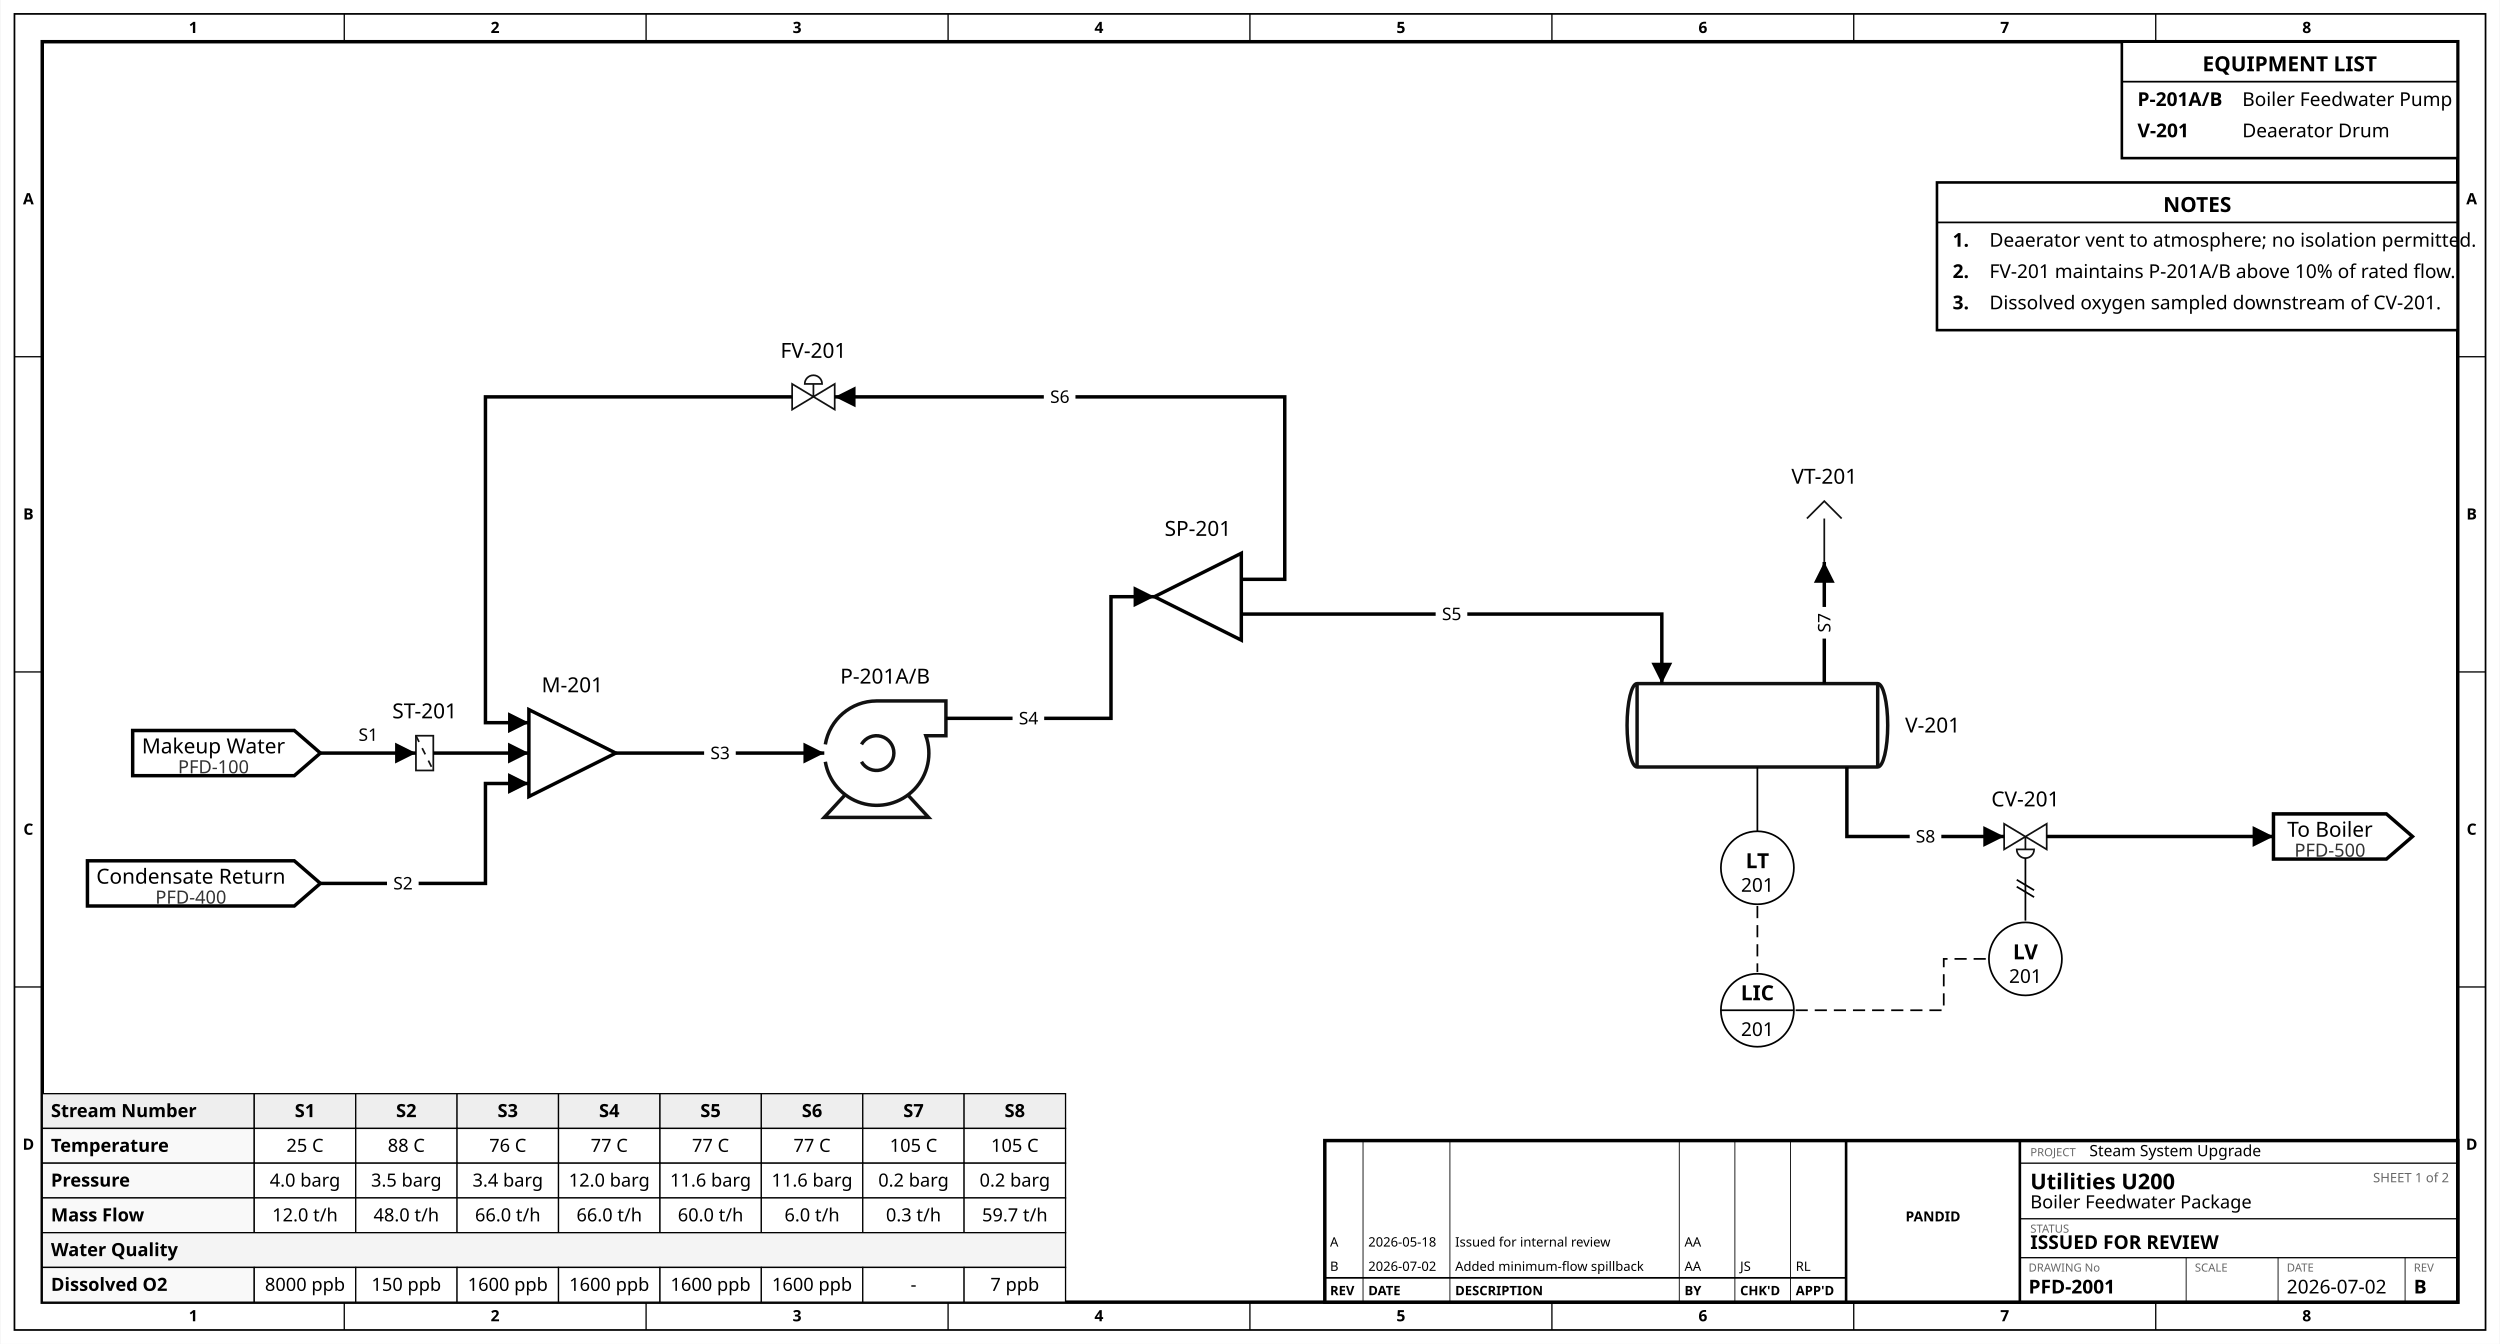
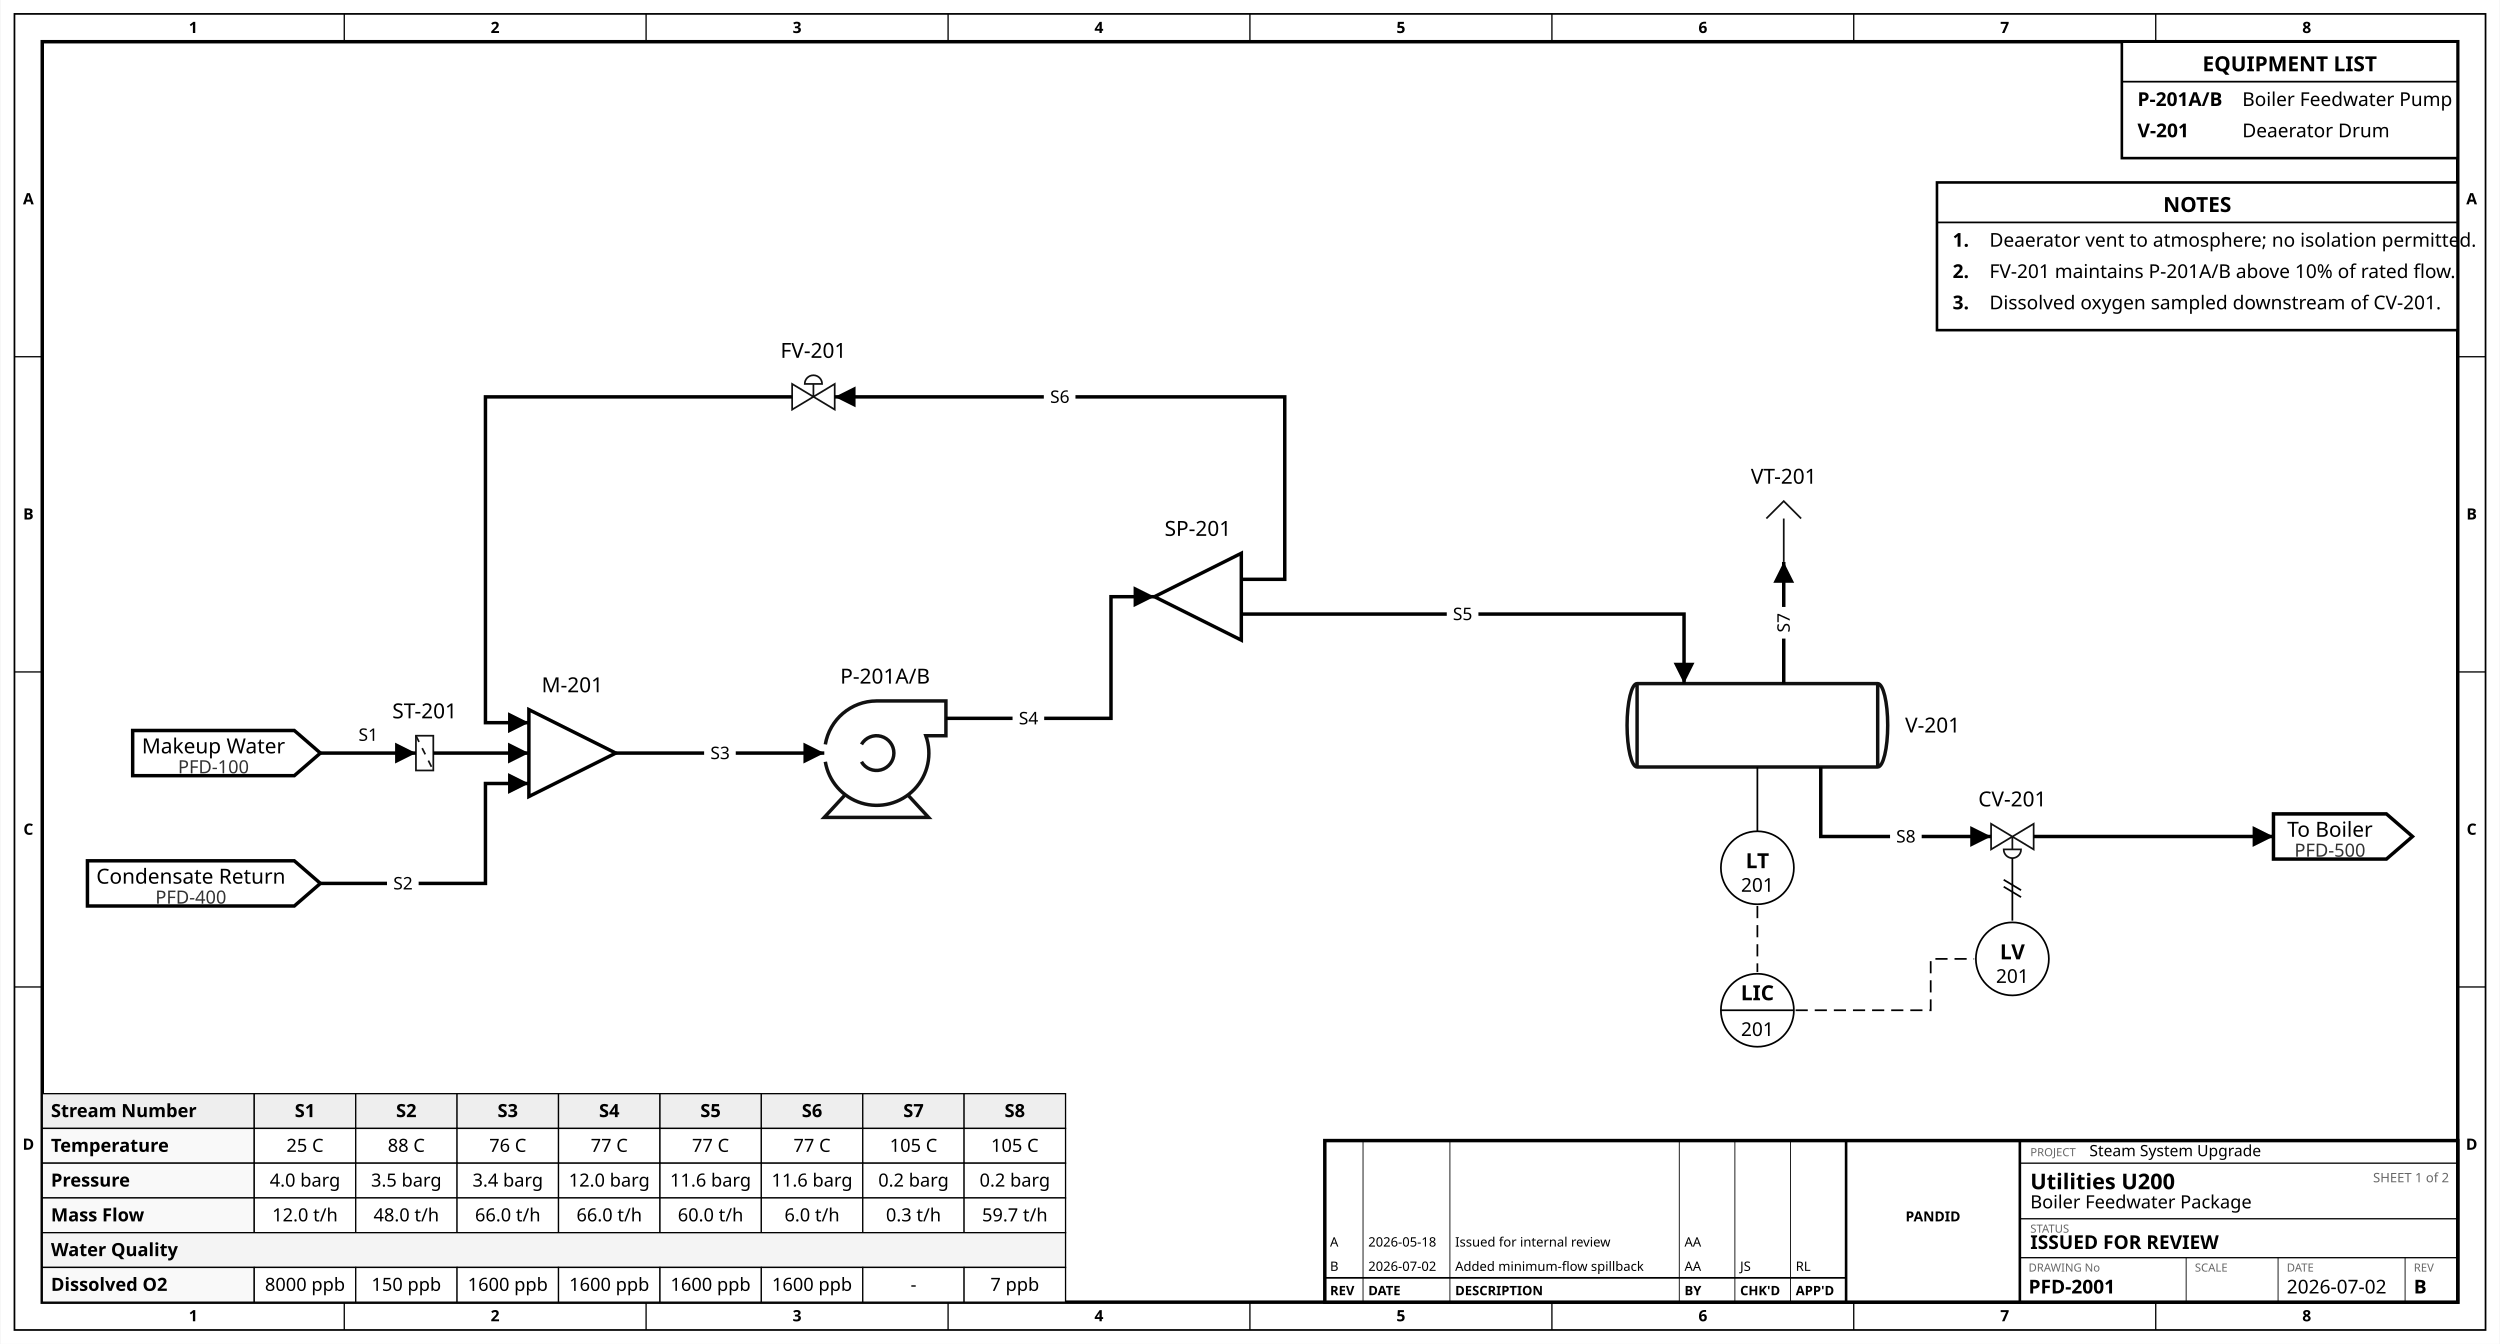
<svg xmlns="http://www.w3.org/2000/svg" width="1438" height="773" viewBox="0.0 -238.4 1438.1 773.4">
  <rect x="0.0" y="-238.4" width="1438.1" height="773.4" fill="white" />
  <rect x="8.0" y="-230.4" width="1422.1" height="757.4" fill="none" stroke="black" stroke-width="1" />
  <rect x="24.0" y="-214.4" width="1390.1" height="725.4" fill="none" stroke="black" stroke-width="2" />
  <text x="110.9" y="-219.4" font-family="sans-serif" font-size="9.0" text-anchor="middle" font-weight="bold" fill="black">1</text>
  <text x="110.9" y="522.0" font-family="sans-serif" font-size="9.0" text-anchor="middle" font-weight="bold" fill="black">1</text>
  <line x1="197.8" y1="-230.4" x2="197.8" y2="-214.4" stroke="black" stroke-width="0.75" />
  <line x1="197.8" y1="511.0" x2="197.8" y2="527.0" stroke="black" stroke-width="0.75" />
  <text x="284.6" y="-219.4" font-family="sans-serif" font-size="9.0" text-anchor="middle" font-weight="bold" fill="black">2</text>
  <text x="284.6" y="522.0" font-family="sans-serif" font-size="9.0" text-anchor="middle" font-weight="bold" fill="black">2</text>
  <line x1="371.5" y1="-230.4" x2="371.5" y2="-214.4" stroke="black" stroke-width="0.75" />
  <line x1="371.5" y1="511.0" x2="371.5" y2="527.0" stroke="black" stroke-width="0.75" />
  <text x="458.4" y="-219.4" font-family="sans-serif" font-size="9.0" text-anchor="middle" font-weight="bold" fill="black">3</text>
  <text x="458.4" y="522.0" font-family="sans-serif" font-size="9.0" text-anchor="middle" font-weight="bold" fill="black">3</text>
  <line x1="545.3" y1="-230.4" x2="545.3" y2="-214.4" stroke="black" stroke-width="0.75" />
  <line x1="545.3" y1="511.0" x2="545.3" y2="527.0" stroke="black" stroke-width="0.75" />
  <text x="632.1" y="-219.4" font-family="sans-serif" font-size="9.0" text-anchor="middle" font-weight="bold" fill="black">4</text>
  <text x="632.1" y="522.0" font-family="sans-serif" font-size="9.0" text-anchor="middle" font-weight="bold" fill="black">4</text>
  <line x1="719.0" y1="-230.4" x2="719.0" y2="-214.4" stroke="black" stroke-width="0.75" />
  <line x1="719.0" y1="511.0" x2="719.0" y2="527.0" stroke="black" stroke-width="0.75" />
  <text x="805.9" y="-219.4" font-family="sans-serif" font-size="9.0" text-anchor="middle" font-weight="bold" fill="black">5</text>
  <text x="805.9" y="522.0" font-family="sans-serif" font-size="9.0" text-anchor="middle" font-weight="bold" fill="black">5</text>
  <line x1="892.8" y1="-230.4" x2="892.8" y2="-214.4" stroke="black" stroke-width="0.75" />
  <line x1="892.8" y1="511.0" x2="892.8" y2="527.0" stroke="black" stroke-width="0.75" />
  <text x="979.7" y="-219.4" font-family="sans-serif" font-size="9.0" text-anchor="middle" font-weight="bold" fill="black">6</text>
  <text x="979.7" y="522.0" font-family="sans-serif" font-size="9.0" text-anchor="middle" font-weight="bold" fill="black">6</text>
  <line x1="1066.5" y1="-230.4" x2="1066.5" y2="-214.4" stroke="black" stroke-width="0.75" />
  <line x1="1066.5" y1="511.0" x2="1066.5" y2="527.0" stroke="black" stroke-width="0.75" />
  <text x="1153.4" y="-219.4" font-family="sans-serif" font-size="9.0" text-anchor="middle" font-weight="bold" fill="black">7</text>
  <text x="1153.4" y="522.0" font-family="sans-serif" font-size="9.0" text-anchor="middle" font-weight="bold" fill="black">7</text>
  <line x1="1240.3" y1="-230.4" x2="1240.3" y2="-214.4" stroke="black" stroke-width="0.75" />
  <line x1="1240.3" y1="511.0" x2="1240.3" y2="527.0" stroke="black" stroke-width="0.75" />
  <text x="1327.2" y="-219.4" font-family="sans-serif" font-size="9.0" text-anchor="middle" font-weight="bold" fill="black">8</text>
  <text x="1327.2" y="522.0" font-family="sans-serif" font-size="9.0" text-anchor="middle" font-weight="bold" fill="black">8</text>
  <text x="16.0" y="-120.8" font-family="sans-serif" font-size="9.0" text-anchor="middle" font-weight="bold" fill="black">A</text>
  <text x="1422.1" y="-120.8" font-family="sans-serif" font-size="9.0" text-anchor="middle" font-weight="bold" fill="black">A</text>
  <line x1="8.0" y1="-33.1" x2="24.0" y2="-33.1" stroke="black" stroke-width="0.75" />
  <line x1="1414.1" y1="-33.1" x2="1430.1" y2="-33.1" stroke="black" stroke-width="0.75" />
  <text x="16.0" y="60.6" font-family="sans-serif" font-size="9.0" text-anchor="middle" font-weight="bold" fill="black">B</text>
  <text x="1422.1" y="60.6" font-family="sans-serif" font-size="9.0" text-anchor="middle" font-weight="bold" fill="black">B</text>
  <line x1="8.0" y1="148.3" x2="24.0" y2="148.3" stroke="black" stroke-width="0.75" />
  <line x1="1414.1" y1="148.3" x2="1430.1" y2="148.3" stroke="black" stroke-width="0.75" />
  <text x="16.0" y="242.0" font-family="sans-serif" font-size="9.0" text-anchor="middle" font-weight="bold" fill="black">C</text>
  <text x="1422.1" y="242.0" font-family="sans-serif" font-size="9.0" text-anchor="middle" font-weight="bold" fill="black">C</text>
  <line x1="8.0" y1="329.6" x2="24.0" y2="329.6" stroke="black" stroke-width="0.75" />
  <line x1="1414.1" y1="329.6" x2="1430.1" y2="329.6" stroke="black" stroke-width="0.75" />
  <text x="16.0" y="423.3" font-family="sans-serif" font-size="9.0" text-anchor="middle" font-weight="bold" fill="black">D</text>
  <text x="1422.1" y="423.3" font-family="sans-serif" font-size="9.0" text-anchor="middle" font-weight="bold" fill="black">D</text>
  <rect x="1220.8" y="-214.4" width="193.2" height="67.0" fill="white" stroke="black" stroke-width="1.5" />
  <text x="1317.4" y="-197.4" font-family="sans-serif" font-size="12.0" text-anchor="middle" font-weight="bold" fill="black">EQUIPMENT LIST</text>
  <line x1="1220.8" y1="-191.4" x2="1414.1" y2="-191.4" stroke="black" stroke-width="1" />
  <text x="1229.8" y="-177.4" font-family="sans-serif" font-size="11.0" text-anchor="start" font-weight="bold" fill="black">P-201A/B</text>
  <text x="1290.1" y="-177.4" font-family="sans-serif" font-size="11.0" text-anchor="start" fill="black">Boiler Feedwater Pump</text>
  <text x="1229.8" y="-159.4" font-family="sans-serif" font-size="11.0" text-anchor="start" font-weight="bold" fill="black">V-201</text>
  <text x="1290.1" y="-159.4" font-family="sans-serif" font-size="11.0" text-anchor="start" fill="black">Deaerator Drum</text>
  <rect x="1114.4" y="-133.4" width="299.6" height="85.0" fill="white" stroke="black" stroke-width="1.5" />
  <text x="1264.2" y="-116.4" font-family="sans-serif" font-size="12.0" text-anchor="middle" font-weight="bold" fill="black">NOTES</text>
  <line x1="1114.4" y1="-110.4" x2="1414.1" y2="-110.4" stroke="black" stroke-width="1" />
  <text x="1123.4" y="-96.4" font-family="sans-serif" font-size="11.0" text-anchor="start" font-weight="bold" fill="black">1.</text>
  <text x="1144.6" y="-96.4" font-family="sans-serif" font-size="11.0" text-anchor="start" fill="black">Deaerator vent to atmosphere; no isolation permitted.</text>
  <text x="1123.4" y="-78.4" font-family="sans-serif" font-size="11.0" text-anchor="start" font-weight="bold" fill="black">2.</text>
  <text x="1144.6" y="-78.4" font-family="sans-serif" font-size="11.0" text-anchor="start" fill="black">FV-201 maintains P-201A/B above 10% of rated flow.</text>
  <text x="1123.4" y="-60.4" font-family="sans-serif" font-size="11.0" text-anchor="start" font-weight="bold" fill="black">3.</text>
  <text x="1144.6" y="-60.4" font-family="sans-serif" font-size="11.0" text-anchor="start" fill="black">Dissolved oxygen sampled downstream of CV-201.</text>
  <g id="stream_table">
    <rect x="24.0" y="391.0" width="122.0" height="20.0" fill="#eee" stroke="black" stroke-width="0.75" />
    <text x="29.0" y="404.5" font-family="sans-serif" font-size="10.5" font-weight="bold" text-anchor="start">Stream Number</text>
    <rect x="146.0" y="391.0" width="58.4" height="20.0" fill="#eee" stroke="black" stroke-width="0.75" />
    <text x="175.2" y="404.5" font-family="sans-serif" font-size="10.5" font-weight="bold" text-anchor="middle">S1</text>
    <rect x="204.4" y="391.0" width="58.4" height="20.0" fill="#eee" stroke="black" stroke-width="0.75" />
    <text x="233.5" y="404.5" font-family="sans-serif" font-size="10.5" font-weight="bold" text-anchor="middle">S2</text>
    <rect x="262.7" y="391.0" width="58.4" height="20.0" fill="#eee" stroke="black" stroke-width="0.75" />
    <text x="291.9" y="404.5" font-family="sans-serif" font-size="10.5" font-weight="bold" text-anchor="middle">S3</text>
    <rect x="321.1" y="391.0" width="58.4" height="20.0" fill="#eee" stroke="black" stroke-width="0.75" />
    <text x="350.3" y="404.5" font-family="sans-serif" font-size="10.5" font-weight="bold" text-anchor="middle">S4</text>
    <rect x="379.5" y="391.0" width="58.4" height="20.0" fill="#eee" stroke="black" stroke-width="0.75" />
    <text x="408.6" y="404.5" font-family="sans-serif" font-size="10.5" font-weight="bold" text-anchor="middle">S5</text>
    <rect x="437.8" y="391.0" width="58.4" height="20.0" fill="#eee" stroke="black" stroke-width="0.75" />
    <text x="467.0" y="404.5" font-family="sans-serif" font-size="10.5" font-weight="bold" text-anchor="middle">S6</text>
    <rect x="496.2" y="391.0" width="58.4" height="20.0" fill="#eee" stroke="black" stroke-width="0.75" />
    <text x="525.4" y="404.5" font-family="sans-serif" font-size="10.5" font-weight="bold" text-anchor="middle">S7</text>
    <rect x="554.5" y="391.0" width="58.4" height="20.0" fill="#eee" stroke="black" stroke-width="0.75" />
    <text x="583.7" y="404.5" font-family="sans-serif" font-size="10.5" font-weight="bold" text-anchor="middle">S8</text>
    <rect x="24.0" y="411.0" width="122.0" height="20.0" fill="#f9f9f9" stroke="black" stroke-width="0.75" />
    <text x="29.0" y="424.5" font-family="sans-serif" font-size="10.5" font-weight="bold" text-anchor="start">Temperature</text>
    <rect x="146.0" y="411.0" width="58.4" height="20.0" fill="white" stroke="black" stroke-width="0.75" />
    <text x="175.2" y="424.5" font-family="sans-serif" font-size="10.5" text-anchor="middle">25 C</text>
    <rect x="204.4" y="411.0" width="58.4" height="20.0" fill="white" stroke="black" stroke-width="0.75" />
    <text x="233.5" y="424.5" font-family="sans-serif" font-size="10.5" text-anchor="middle">88 C</text>
    <rect x="262.7" y="411.0" width="58.4" height="20.0" fill="white" stroke="black" stroke-width="0.75" />
    <text x="291.9" y="424.5" font-family="sans-serif" font-size="10.5" text-anchor="middle">76 C</text>
    <rect x="321.1" y="411.0" width="58.4" height="20.0" fill="white" stroke="black" stroke-width="0.75" />
    <text x="350.3" y="424.5" font-family="sans-serif" font-size="10.5" text-anchor="middle">77 C</text>
    <rect x="379.5" y="411.0" width="58.4" height="20.0" fill="white" stroke="black" stroke-width="0.75" />
    <text x="408.6" y="424.5" font-family="sans-serif" font-size="10.5" text-anchor="middle">77 C</text>
    <rect x="437.8" y="411.0" width="58.4" height="20.0" fill="white" stroke="black" stroke-width="0.75" />
    <text x="467.0" y="424.5" font-family="sans-serif" font-size="10.5" text-anchor="middle">77 C</text>
    <rect x="496.2" y="411.0" width="58.4" height="20.0" fill="white" stroke="black" stroke-width="0.75" />
    <text x="525.4" y="424.5" font-family="sans-serif" font-size="10.5" text-anchor="middle">105 C</text>
    <rect x="554.5" y="411.0" width="58.4" height="20.0" fill="white" stroke="black" stroke-width="0.75" />
    <text x="583.7" y="424.5" font-family="sans-serif" font-size="10.5" text-anchor="middle">105 C</text>
    <rect x="24.0" y="431.0" width="122.0" height="20.0" fill="#f9f9f9" stroke="black" stroke-width="0.75" />
    <text x="29.0" y="444.5" font-family="sans-serif" font-size="10.5" font-weight="bold" text-anchor="start">Pressure</text>
    <rect x="146.0" y="431.0" width="58.4" height="20.0" fill="white" stroke="black" stroke-width="0.75" />
    <text x="175.2" y="444.5" font-family="sans-serif" font-size="10.5" text-anchor="middle">4.0 barg</text>
    <rect x="204.4" y="431.0" width="58.4" height="20.0" fill="white" stroke="black" stroke-width="0.75" />
    <text x="233.5" y="444.5" font-family="sans-serif" font-size="10.5" text-anchor="middle">3.5 barg</text>
    <rect x="262.7" y="431.0" width="58.4" height="20.0" fill="white" stroke="black" stroke-width="0.75" />
    <text x="291.9" y="444.5" font-family="sans-serif" font-size="10.5" text-anchor="middle">3.4 barg</text>
    <rect x="321.1" y="431.0" width="58.4" height="20.0" fill="white" stroke="black" stroke-width="0.75" />
    <text x="350.3" y="444.5" font-family="sans-serif" font-size="10.5" text-anchor="middle">12.0 barg</text>
    <rect x="379.5" y="431.0" width="58.4" height="20.0" fill="white" stroke="black" stroke-width="0.75" />
    <text x="408.6" y="444.5" font-family="sans-serif" font-size="10.5" text-anchor="middle">11.6 barg</text>
    <rect x="437.8" y="431.0" width="58.4" height="20.0" fill="white" stroke="black" stroke-width="0.75" />
    <text x="467.0" y="444.5" font-family="sans-serif" font-size="10.5" text-anchor="middle">11.6 barg</text>
    <rect x="496.2" y="431.0" width="58.4" height="20.0" fill="white" stroke="black" stroke-width="0.75" />
    <text x="525.4" y="444.5" font-family="sans-serif" font-size="10.5" text-anchor="middle">0.2 barg</text>
    <rect x="554.5" y="431.0" width="58.4" height="20.0" fill="white" stroke="black" stroke-width="0.75" />
    <text x="583.7" y="444.5" font-family="sans-serif" font-size="10.5" text-anchor="middle">0.2 barg</text>
    <rect x="24.0" y="451.0" width="122.0" height="20.0" fill="#f9f9f9" stroke="black" stroke-width="0.75" />
    <text x="29.0" y="464.5" font-family="sans-serif" font-size="10.5" font-weight="bold" text-anchor="start">Mass Flow</text>
    <rect x="146.0" y="451.0" width="58.4" height="20.0" fill="white" stroke="black" stroke-width="0.75" />
    <text x="175.2" y="464.5" font-family="sans-serif" font-size="10.5" text-anchor="middle">12.0 t/h</text>
    <rect x="204.4" y="451.0" width="58.4" height="20.0" fill="white" stroke="black" stroke-width="0.75" />
    <text x="233.5" y="464.5" font-family="sans-serif" font-size="10.5" text-anchor="middle">48.0 t/h</text>
    <rect x="262.7" y="451.0" width="58.4" height="20.0" fill="white" stroke="black" stroke-width="0.75" />
    <text x="291.9" y="464.5" font-family="sans-serif" font-size="10.5" text-anchor="middle">66.0 t/h</text>
    <rect x="321.1" y="451.0" width="58.4" height="20.0" fill="white" stroke="black" stroke-width="0.75" />
    <text x="350.3" y="464.5" font-family="sans-serif" font-size="10.5" text-anchor="middle">66.0 t/h</text>
    <rect x="379.5" y="451.0" width="58.4" height="20.0" fill="white" stroke="black" stroke-width="0.75" />
    <text x="408.6" y="464.5" font-family="sans-serif" font-size="10.5" text-anchor="middle">60.0 t/h</text>
    <rect x="437.8" y="451.0" width="58.4" height="20.0" fill="white" stroke="black" stroke-width="0.75" />
    <text x="467.0" y="464.5" font-family="sans-serif" font-size="10.5" text-anchor="middle">6.0 t/h</text>
    <rect x="496.2" y="451.0" width="58.4" height="20.0" fill="white" stroke="black" stroke-width="0.75" />
    <text x="525.4" y="464.5" font-family="sans-serif" font-size="10.5" text-anchor="middle">0.3 t/h</text>
    <rect x="554.5" y="451.0" width="58.4" height="20.0" fill="white" stroke="black" stroke-width="0.75" />
    <text x="583.7" y="464.5" font-family="sans-serif" font-size="10.5" text-anchor="middle">59.7 t/h</text>
    <rect x="24.0" y="471.0" width="588.9" height="20.0" fill="#f4f4f4" stroke="black" stroke-width="0.75" />
    <text x="29.0" y="484.5" font-family="sans-serif" font-size="10.5" font-weight="bold" text-anchor="start">Water Quality</text>
    <rect x="24.0" y="491.0" width="122.0" height="20.0" fill="#f9f9f9" stroke="black" stroke-width="0.75" />
    <text x="29.0" y="504.5" font-family="sans-serif" font-size="10.5" font-weight="bold" text-anchor="start">Dissolved O2</text>
    <rect x="146.0" y="491.0" width="58.4" height="20.0" fill="white" stroke="black" stroke-width="0.75" />
    <text x="175.2" y="504.5" font-family="sans-serif" font-size="10.5" text-anchor="middle">8000 ppb</text>
    <rect x="204.4" y="491.0" width="58.4" height="20.0" fill="white" stroke="black" stroke-width="0.75" />
    <text x="233.5" y="504.5" font-family="sans-serif" font-size="10.5" text-anchor="middle">150 ppb</text>
    <rect x="262.7" y="491.0" width="58.4" height="20.0" fill="white" stroke="black" stroke-width="0.75" />
    <text x="291.9" y="504.5" font-family="sans-serif" font-size="10.5" text-anchor="middle">1600 ppb</text>
    <rect x="321.1" y="491.0" width="58.4" height="20.0" fill="white" stroke="black" stroke-width="0.75" />
    <text x="350.3" y="504.5" font-family="sans-serif" font-size="10.5" text-anchor="middle">1600 ppb</text>
    <rect x="379.5" y="491.0" width="58.4" height="20.0" fill="white" stroke="black" stroke-width="0.75" />
    <text x="408.6" y="504.5" font-family="sans-serif" font-size="10.5" text-anchor="middle">1600 ppb</text>
    <rect x="437.8" y="491.0" width="58.4" height="20.0" fill="white" stroke="black" stroke-width="0.75" />
    <text x="467.0" y="504.5" font-family="sans-serif" font-size="10.5" text-anchor="middle">1600 ppb</text>
    <rect x="496.2" y="491.0" width="58.4" height="20.0" fill="white" stroke="black" stroke-width="0.75" />
    <text x="525.4" y="504.5" font-family="sans-serif" font-size="10.5" text-anchor="middle">-</text>
    <rect x="554.5" y="491.0" width="58.4" height="20.0" fill="white" stroke="black" stroke-width="0.75" />
    <text x="583.7" y="504.5" font-family="sans-serif" font-size="10.5" text-anchor="middle">7 ppb</text>
  </g>
  <rect x="762.1" y="418.0" width="652.0" height="93.0" fill="white" stroke="black" stroke-width="2" />
  <line x1="1062.1" y1="418.0" x2="1062.1" y2="511.0" stroke="black" stroke-width="1.5" />
  <line x1="1162.1" y1="418.0" x2="1162.1" y2="511.0" stroke="black" stroke-width="1.5" />
  <line x1="762.1" y1="497.0" x2="1062.1" y2="497.0" stroke="black" stroke-width="1" />
  <line x1="784.1" y1="418.0" x2="784.1" y2="511.0" stroke="black" stroke-width="0.5" />
  <line x1="834.1" y1="418.0" x2="834.1" y2="511.0" stroke="black" stroke-width="0.5" />
  <line x1="966.1" y1="418.0" x2="966.1" y2="511.0" stroke="black" stroke-width="0.5" />
  <line x1="998.1" y1="418.0" x2="998.1" y2="511.0" stroke="black" stroke-width="0.5" />
  <line x1="1030.1" y1="418.0" x2="1030.1" y2="511.0" stroke="black" stroke-width="0.5" />
  <text x="765.1" y="507.0" font-family="sans-serif" font-size="7.5" text-anchor="start" font-weight="bold" fill="black">REV</text>
  <text x="787.1" y="507.0" font-family="sans-serif" font-size="7.5" text-anchor="start" font-weight="bold" fill="black">DATE</text>
  <text x="837.1" y="507.0" font-family="sans-serif" font-size="7.5" text-anchor="start" font-weight="bold" fill="black">DESCRIPTION</text>
  <text x="969.1" y="507.0" font-family="sans-serif" font-size="7.5" text-anchor="start" font-weight="bold" fill="black">BY</text>
  <text x="1001.1" y="507.0" font-family="sans-serif" font-size="7.5" text-anchor="start" font-weight="bold" fill="black">CHK'D</text>
  <text x="1033.1" y="507.0" font-family="sans-serif" font-size="7.5" text-anchor="start" font-weight="bold" fill="black">APP'D</text>
  <text x="765.1" y="493.0" font-family="sans-serif" font-size="7.5" text-anchor="start" fill="black">B</text>
  <text x="787.1" y="493.0" font-family="sans-serif" font-size="7.5" text-anchor="start" fill="black">2026-07-02</text>
  <text x="837.1" y="493.0" font-family="sans-serif" font-size="7.5" text-anchor="start" fill="black">Added minimum-flow spillback</text>
  <text x="969.1" y="493.0" font-family="sans-serif" font-size="7.5" text-anchor="start" fill="black">AA</text>
  <text x="1001.1" y="493.0" font-family="sans-serif" font-size="7.5" text-anchor="start" fill="black">JS</text>
  <text x="1033.1" y="493.0" font-family="sans-serif" font-size="7.5" text-anchor="start" fill="black">RL</text>
  <text x="765.1" y="479.0" font-family="sans-serif" font-size="7.5" text-anchor="start" fill="black">A</text>
  <text x="787.1" y="479.0" font-family="sans-serif" font-size="7.5" text-anchor="start" fill="black">2026-05-18</text>
  <text x="837.1" y="479.0" font-family="sans-serif" font-size="7.5" text-anchor="start" fill="black">Issued for internal review</text>
  <text x="969.1" y="479.0" font-family="sans-serif" font-size="7.5" text-anchor="start" fill="black">AA</text>
  <text x="1001.1" y="479.0" font-family="sans-serif" font-size="7.5" text-anchor="start" fill="black" />
  <text x="1033.1" y="479.0" font-family="sans-serif" font-size="7.5" text-anchor="start" fill="black" />
  <text x="1112.1" y="464.5" font-family="sans-serif" font-size="8.0" text-anchor="middle" font-weight="bold" fill="black">PANDID</text>
  <text x="1168.1" y="427.0" font-family="sans-serif" font-size="6.5" text-anchor="start" fill="#666">PROJECT</text>
  <text x="1202.1" y="427.0" font-family="sans-serif" font-size="9.0" text-anchor="start" fill="black">Steam System Upgrade</text>
  <line x1="1162.1" y1="431.0" x2="1414.1" y2="431.0" stroke="black" stroke-width="0.75" />
  <line x1="1162.1" y1="463.0" x2="1414.1" y2="463.0" stroke="black" stroke-width="0.75" />
  <line x1="1162.1" y1="485.4" x2="1414.1" y2="485.4" stroke="black" stroke-width="0.75" />
  <text x="1168.1" y="446.0" font-family="sans-serif" font-size="12.5" text-anchor="start" font-weight="bold" fill="black">Utilities U200</text>
  <text x="1168.1" y="457.0" font-family="sans-serif" font-size="10.5" text-anchor="start" fill="black">Boiler Feedwater Package</text>
  <text x="1409.1" y="442.0" font-family="sans-serif" font-size="7.5" text-anchor="end" fill="#666">SHEET 1 of 2</text>
  <text x="1168.1" y="471.0" font-family="sans-serif" font-size="6.5" text-anchor="start" fill="#666">STATUS</text>
  <text x="1168.1" y="480.4" font-family="sans-serif" font-size="11.0" text-anchor="start" font-weight="bold" fill="black">ISSUED FOR REVIEW</text>
  <text x="1167.1" y="493.4" font-family="sans-serif" font-size="6.5" text-anchor="start" fill="#666">DRAWING No</text>
  <text x="1167.1" y="506.0" font-family="sans-serif" font-size="11.0" text-anchor="start" font-weight="bold" fill="black">PFD-2001</text>
  <line x1="1257.8" y1="485.4" x2="1257.8" y2="511.0" stroke="black" stroke-width="0.5" />
  <text x="1262.8" y="493.4" font-family="sans-serif" font-size="6.5" text-anchor="start" fill="#666">SCALE</text>
  <line x1="1310.7" y1="485.4" x2="1310.7" y2="511.0" stroke="black" stroke-width="0.5" />
  <text x="1315.7" y="493.4" font-family="sans-serif" font-size="6.5" text-anchor="start" fill="#666">DATE</text>
  <text x="1315.7" y="506.0" font-family="sans-serif" font-size="11.0" text-anchor="start" fill="black">2026-07-02</text>
  <line x1="1383.8" y1="485.4" x2="1383.8" y2="511.0" stroke="black" stroke-width="0.5" />
  <text x="1388.8" y="493.4" font-family="sans-serif" font-size="6.5" text-anchor="start" fill="#666">REV</text>
  <text x="1388.8" y="506.0" font-family="sans-serif" font-size="11.0" text-anchor="start" font-weight="bold" fill="black">B</text>
  <defs>
    <marker id="arrow_black" viewBox="0 0 10 10" refX="10" refY="5" markerWidth="12" markerHeight="12" markerUnits="userSpaceOnUse" orient="auto-start-reverse">
      <path d="M 0 0 L 10 5 L 0 10 z" fill="black" />
    </marker>
    <symbol id="sym_fitting_strainer" viewBox="0 0 10.0 20.0" overflow="visible">
      <g transform="scale(0.25)">
        <rect x="0.0" y="0.0" width="40.0" height="80.0" fill="white" stroke="#111" stroke-width="4" />
        <path d="M 0.0 0.0 L 40.0 80.0" fill="none" stroke="#111" stroke-width="4" stroke-dasharray="16 16" />
      </g>
    </symbol>
    <symbol id="sym_instrument" viewBox="0 0 44.0 44.0" overflow="visible">
      <circle cx="22" cy="22" r="21" fill="white" stroke="black" stroke-width="1" />
    </symbol>
    <symbol id="sym_instrument_panel" viewBox="0 0 44.0 44.0" overflow="visible">
      <circle cx="22" cy="22" r="21" fill="white" stroke="black" stroke-width="1" />
      <line x1="1" y1="22" x2="43" y2="22" stroke="black" stroke-width="1" />
    </symbol>
    <symbol id="sym_mixer" viewBox="0 0 50.0 50.0" overflow="visible">
      <polygon points="0,0 50,25 0,50" fill="none" stroke="black" stroke-width="2" />
    </symbol>
    <symbol id="sym_pump" viewBox="0 0 70.0 67.0" overflow="visible">
      <path d="M 12.0 54.0 L 0.0 67.0 L 60.0 67.0 L 48.0 54.0" fill="white" stroke="#111" stroke-width="2.0" />
      <path d="M 0.6 25.0 A 30.0 30.0 0.0 0 1 30.0 0.0 L 70.0 0.0 L 70.0 20.0 L 58.45 20.0 A 30.0 30.0 0.0 0 1 51.859 50.83 A 30.0 30.0 0.0 0 1 21.341 58.742 A 30.0 30.0 0.0 0 1 0.6 35.0" fill="white" stroke="#111" stroke-width="2.0" />
      <path d="M 21.4 25.0 A 10.0 10.0 0.0 1 1 21.4 35.0" fill="none" stroke="#111" stroke-width="2.0" />
    </symbol>
    <symbol id="sym_splitter" viewBox="0 0 50.0 50.0" overflow="visible">
      <polygon points="0,25 50,0 50,50" fill="none" stroke="black" stroke-width="2" />
    </symbol>
    <symbol id="sym_valve_control" viewBox="0 0 24.5 19.75" overflow="visible">
      <g transform="scale(0.25)">
        <path d="M 0.0 79.0 L 0.0 20.0 L 98.0 79.0 L 98.0 20.0 Z M 29.0 20.0 A 20.0 20.0 0.0 0 1 49.0 0.0 A 20.0 20.0 0.0 0 1 69.0 20.0 Z M 49.0 20.0 L 49.0 49.0" fill="white" stroke="#111" stroke-width="4" />
      </g>
    </symbol>
    <symbol id="sym_vent" viewBox="0 0 20.0 35.0" overflow="visible">
      <g transform="scale(0.25)">
        <path d="M 40.0 40.0 L 40.0 140.0 M 0.0 40.0 L 40.0 0.0 L 80.0 40.0" fill="none" stroke="#111" stroke-width="4" />
      </g>
    </symbol>
    <symbol id="sym_vessel_horizontal_150x48_cf99ece5a" viewBox="0 0 150.0 48.0" overflow="visible">
      <path d="M 5.769 48 L 144.231 48 A 5.769 24 0 0 0 150 24 A 5.769 24 0 0 0 144.231 0 L 5.769 0 A 5.769 24 0 0 0 0 24 A 5.769 24 0 0 0 5.769 48 Z M 5.769 0 L 5.769 48 M 144.231 0 L 144.231 48" fill="white" stroke="#111" stroke-width="2" />
    </symbol>
  </defs>
  <g id="units">
    <polygon points="76.028,182.0 169.052,182.0 184.052,195.0 169.052,208.0 76.028,208.0" fill="transparent" stroke="black" stroke-width="2" />
    <text x="122.54" y="191.0" font-family="sans-serif" font-size="12" text-anchor="middle" dominant-baseline="middle">Makeup Water</text>
    <text x="122.54" y="203.0" font-family="sans-serif" font-size="10.5" text-anchor="middle" dominant-baseline="middle" fill="#333">PFD-100</text>
    <use href="#sym_fitting_strainer" x="239.05" y="185" width="10.0" height="20.0" />
    <polygon points="50.0,257.0 169.052,257.0 184.052,270.0 169.052,283.0 50.0,283.0" fill="transparent" stroke="black" stroke-width="2" />
    <text x="109.526" y="266.0" font-family="sans-serif" font-size="12" text-anchor="middle" dominant-baseline="middle">Condensate Return</text>
    <text x="109.526" y="278.0" font-family="sans-serif" font-size="10.5" text-anchor="middle" dominant-baseline="middle" fill="#333">PFD-400</text>
    <use href="#sym_mixer" x="304.05" y="170" width="50.0" height="50.0" />
    <use href="#sym_pump" x="474.05" y="165" width="70.0" height="67.0" />
    <use href="#sym_splitter" x="664.05" y="80" width="50.0" height="50.0" />
    <use href="#sym_valve_control" x="455.55" y="-22.44" width="24.5" height="19.75" transform="translate(935.6, 0) scale(-1, 1)" />
    <use href="#sym_vessel_horizontal_150x48_cf99ece5a" x="936.05" y="155" width="150" height="48" />
-     <use href="#sym_vent" x="1039.55" y="50" width="20.0" height="35.0" />
-     <use href="#sym_valve_control" x="1153.05" y="235.69" width="24.5" height="19.75" transform="translate(0, 491.13) scale(1, -1)" />
+     <use href="#sym_vent" x="1016.22" y="50" width="20.0" height="35.0" />
+     <use href="#sym_valve_control" x="1145.54" y="235.69" width="24.5" height="19.75" transform="translate(0, 491.13) scale(1, -1)" />
    <polygon points="1308.052,230.0 1373.052,230.0 1388.052,243.0 1373.052,256.0 1308.052,256.0" fill="transparent" stroke="black" stroke-width="2" />
    <text x="1340.552" y="239.0" font-family="sans-serif" font-size="12" text-anchor="middle" dominant-baseline="middle">To Boiler</text>
    <text x="1340.552" y="251.0" font-family="sans-serif" font-size="10.5" text-anchor="middle" dominant-baseline="middle" fill="#333">PFD-500</text>
  </g>
  <g id="streams">
    <path d="M 184.052,195.0 L 239.052,195.0" fill="none" stroke="black" stroke-width="2" marker-end="url(#arrow_black)" />
    <path d="M 249.052,195.0 L 304.052,195.0" fill="none" stroke="black" stroke-width="2" marker-end="url(#arrow_black)" />
    <path d="M 184.052,270.0 L 279.052,270.0 L 279.052,212.5 L 304.052,212.5" fill="none" stroke="black" stroke-width="2" marker-end="url(#arrow_black)" />
    <path d="M 354.052,195.0 L 474.052,195.0" fill="none" stroke="black" stroke-width="2" marker-end="url(#arrow_black)" />
    <path d="M 544.052,175.0 L 639.052,175.0 L 639.052,105.0 L 664.052,105.0" fill="none" stroke="black" stroke-width="2" marker-end="url(#arrow_black)" />
-     <path d="M 714.052,115.0 L 956.052,115.0 L 956.052,155.0" fill="none" stroke="black" stroke-width="2" marker-end="url(#arrow_black)" />
+     <path d="M 714.052,115.0 L 968.839,115.0 L 968.839,155.0" fill="none" stroke="black" stroke-width="2" marker-end="url(#arrow_black)" />
    <path d="M 714.052,95.0 L 739.052,95.0 L 739.052,-10 L 480.052,-10" fill="none" stroke="black" stroke-width="2" marker-end="url(#arrow_black)" />
    <path d="M 455.552,-10 L 279.052,-10 L 279.052,177.5 L 304.052,177.5" fill="none" stroke="black" stroke-width="2" marker-end="url(#arrow_black)" />
-     <path d="M 1049.552,155.0 L 1049.552,85.0" fill="none" stroke="black" stroke-width="2" marker-end="url(#arrow_black)" />
-     <path d="M 1062.552,203.0 L 1062.552,243.0 L 1153.052,243.0" fill="none" stroke="black" stroke-width="2" marker-end="url(#arrow_black)" />
-     <path d="M 1177.552,243.0 L 1308.052,243.0" fill="none" stroke="black" stroke-width="2" marker-end="url(#arrow_black)" />
+     <path d="M 1026.216,155.0 L 1026.216,85.0" fill="none" stroke="black" stroke-width="2" marker-end="url(#arrow_black)" />
+     <path d="M 1047.527,203.0 L 1047.527,243.0 L 1145.54,243.0" fill="none" stroke="black" stroke-width="2" marker-end="url(#arrow_black)" />
+     <path d="M 1170.04,243.0 L 1308.052,243.0" fill="none" stroke="black" stroke-width="2" marker-end="url(#arrow_black)" />
    <path d="M 1011.052,283.0 L 1011.052,321.0" fill="none" stroke="black" stroke-width="1" stroke-dasharray="7,4" />
-     <path d="M 1033.052,343.0 L 1118.302,343.0 L 1118.302,313.442 L 1143.302,313.442" fill="none" stroke="black" stroke-width="1" stroke-dasharray="7,4" />
-     <path d="M 1165.302,291.442 L 1165.302,255.442" fill="none" stroke="black" stroke-width="1" />
-     <line x1="1160.3" y1="267.9" x2="1170.3" y2="273.9" stroke="black" stroke-width="1" />
-     <line x1="1160.3" y1="271.9" x2="1170.3" y2="277.9" stroke="black" stroke-width="1" />
+     <path d="M 1033.052,343.0 L 1110.79,343.0 L 1110.79,313.442 L 1135.79,313.442" fill="none" stroke="black" stroke-width="1" stroke-dasharray="7,4" />
+     <path d="M 1157.79,291.442 L 1157.79,255.442" fill="none" stroke="black" stroke-width="1" />
+     <line x1="1152.8" y1="267.9" x2="1162.8" y2="273.9" stroke="black" stroke-width="1" />
+     <line x1="1152.8" y1="271.9" x2="1162.8" y2="277.9" stroke="black" stroke-width="1" />
    <rect x="202.4" y="178.0" width="18.2" height="13.0" fill="white" />
    <text x="211.6" y="184.5" font-family="sans-serif" font-size="10" text-anchor="middle" dominant-baseline="middle" fill="black">S1</text>
    <rect x="222.4" y="263.5" width="18.2" height="13.0" fill="white" />
    <text x="231.6" y="270.0" font-family="sans-serif" font-size="10" text-anchor="middle" dominant-baseline="middle" fill="black">S2</text>
    <rect x="404.9" y="188.5" width="18.2" height="13.0" fill="white" />
    <text x="414.1" y="195.0" font-family="sans-serif" font-size="10" text-anchor="middle" dominant-baseline="middle" fill="black">S3</text>
    <rect x="582.4" y="168.5" width="18.2" height="13.0" fill="white" />
    <text x="591.6" y="175.0" font-family="sans-serif" font-size="10" text-anchor="middle" dominant-baseline="middle" fill="black">S4</text>
-     <rect x="825.9" y="108.5" width="18.2" height="13.0" fill="white" />
-     <text x="835.1" y="115.0" font-family="sans-serif" font-size="10" text-anchor="middle" dominant-baseline="middle" fill="black">S5</text>
+     <rect x="832.3" y="108.5" width="18.2" height="13.0" fill="white" />
+     <text x="841.4" y="115.0" font-family="sans-serif" font-size="10" text-anchor="middle" dominant-baseline="middle" fill="black">S5</text>
    <rect x="600.4" y="-16.5" width="18.2" height="13.0" fill="white" />
    <text x="609.6" y="-10.0" font-family="sans-serif" font-size="10" text-anchor="middle" dominant-baseline="middle" fill="black">S6</text>
-     <rect x="1043.1" y="110.9" width="13.0" height="18.2" fill="white" />
-     <text x="1049.6" y="120.0" font-family="sans-serif" font-size="10" text-anchor="middle" dominant-baseline="middle" fill="black" transform="rotate(-90, 1049.6, 120.0)">S7</text>
-     <rect x="1098.7" y="236.5" width="18.2" height="13.0" fill="white" />
-     <text x="1107.8" y="243.0" font-family="sans-serif" font-size="10" text-anchor="middle" dominant-baseline="middle" fill="black">S8</text>
+     <rect x="1019.7" y="110.9" width="13.0" height="18.2" fill="white" />
+     <text x="1026.2" y="120.0" font-family="sans-serif" font-size="10" text-anchor="middle" dominant-baseline="middle" fill="black" transform="rotate(-90, 1026.2, 120.0)">S7</text>
+     <rect x="1087.4" y="236.5" width="18.2" height="13.0" fill="white" />
+     <text x="1096.5" y="243.0" font-family="sans-serif" font-size="10" text-anchor="middle" dominant-baseline="middle" fill="black">S8</text>
  </g>
  <g id="instrument_taps">
    <line x1="1011.05" y1="203" x2="1011.05" y2="261" stroke="black" stroke-width="1" />
  </g>
  <g id="instruments">
    <use href="#sym_instrument" x="989.05" y="239" width="44.0" height="44.0" />
    <text x="1011.052" y="257.0" font-family="sans-serif" font-size="12" font-weight="bold" text-anchor="middle" dominant-baseline="middle">LT</text>
    <text x="1011.052" y="271.0" font-family="sans-serif" font-size="11" text-anchor="middle" dominant-baseline="middle">201</text>
    <use href="#sym_instrument_panel" x="989.05" y="321" width="44.0" height="44.0" />
    <text x="1011.052" y="333.0" font-family="sans-serif" font-size="12" font-weight="bold" text-anchor="middle" dominant-baseline="middle">LIC</text>
    <text x="1011.052" y="354.0" font-family="sans-serif" font-size="11" text-anchor="middle" dominant-baseline="middle">201</text>
-     <use href="#sym_instrument" x="1143.3" y="291.44" width="44.0" height="44.0" />
-     <text x="1165.302" y="309.442" font-family="sans-serif" font-size="12" font-weight="bold" text-anchor="middle" dominant-baseline="middle">LV</text>
-     <text x="1165.302" y="323.442" font-family="sans-serif" font-size="11" text-anchor="middle" dominant-baseline="middle">201</text>
+     <use href="#sym_instrument" x="1135.79" y="291.44" width="44.0" height="44.0" />
+     <text x="1157.79" y="309.442" font-family="sans-serif" font-size="12" font-weight="bold" text-anchor="middle" dominant-baseline="middle">LV</text>
+     <text x="1157.79" y="323.442" font-family="sans-serif" font-size="11" text-anchor="middle" dominant-baseline="middle">201</text>
  </g>
  <g id="unit_labels">
    <rect x="220.4" y="163.0" width="47.3" height="15.0" fill="white" />
    <text x="244.052" y="175.0" font-family="sans-serif" font-size="12" text-anchor="middle" dominant-baseline="baseline">ST-201</text>
    <rect x="308.0" y="148.0" width="42.0" height="15.0" fill="white" />
    <text x="329.052" y="160.0" font-family="sans-serif" font-size="12" text-anchor="middle" dominant-baseline="baseline">M-201</text>
    <rect x="479.4" y="143.0" width="59.4" height="15.0" fill="white" />
    <text x="509.052" y="155.0" font-family="sans-serif" font-size="12" text-anchor="middle" dominant-baseline="baseline">P-201A/B</text>
    <rect x="665.0" y="58.0" width="48.0" height="15.0" fill="white" />
    <text x="689.052" y="70.0" font-family="sans-serif" font-size="12" text-anchor="middle" dominant-baseline="baseline">SP-201</text>
    <rect x="444.1" y="-44.4" width="47.3" height="15.0" fill="white" />
    <text x="467.802" y="-32.443" font-family="sans-serif" font-size="12" text-anchor="middle" dominant-baseline="baseline">FV-201</text>
    <rect x="1096.1" y="171.5" width="40.0" height="15.0" fill="white" />
    <text x="1096.052" y="179.0" font-family="sans-serif" font-size="12" text-anchor="start" dominant-baseline="middle">V-201</text>
-     <rect x="1025.9" y="28.0" width="47.3" height="15.0" fill="white" />
-     <text x="1049.552" y="40.0" font-family="sans-serif" font-size="12" text-anchor="middle" dominant-baseline="baseline">VT-201</text>
-     <rect x="1141.0" y="213.7" width="48.7" height="15.0" fill="white" />
-     <text x="1165.302" y="225.692" font-family="sans-serif" font-size="12" text-anchor="middle" dominant-baseline="baseline">CV-201</text>
+     <rect x="1002.5" y="28.0" width="47.3" height="15.0" fill="white" />
+     <text x="1026.216" y="40.0" font-family="sans-serif" font-size="12" text-anchor="middle" dominant-baseline="baseline">VT-201</text>
+     <rect x="1133.4" y="213.7" width="48.7" height="15.0" fill="white" />
+     <text x="1157.79" y="225.692" font-family="sans-serif" font-size="12" text-anchor="middle" dominant-baseline="baseline">CV-201</text>
  </g>
</svg>
